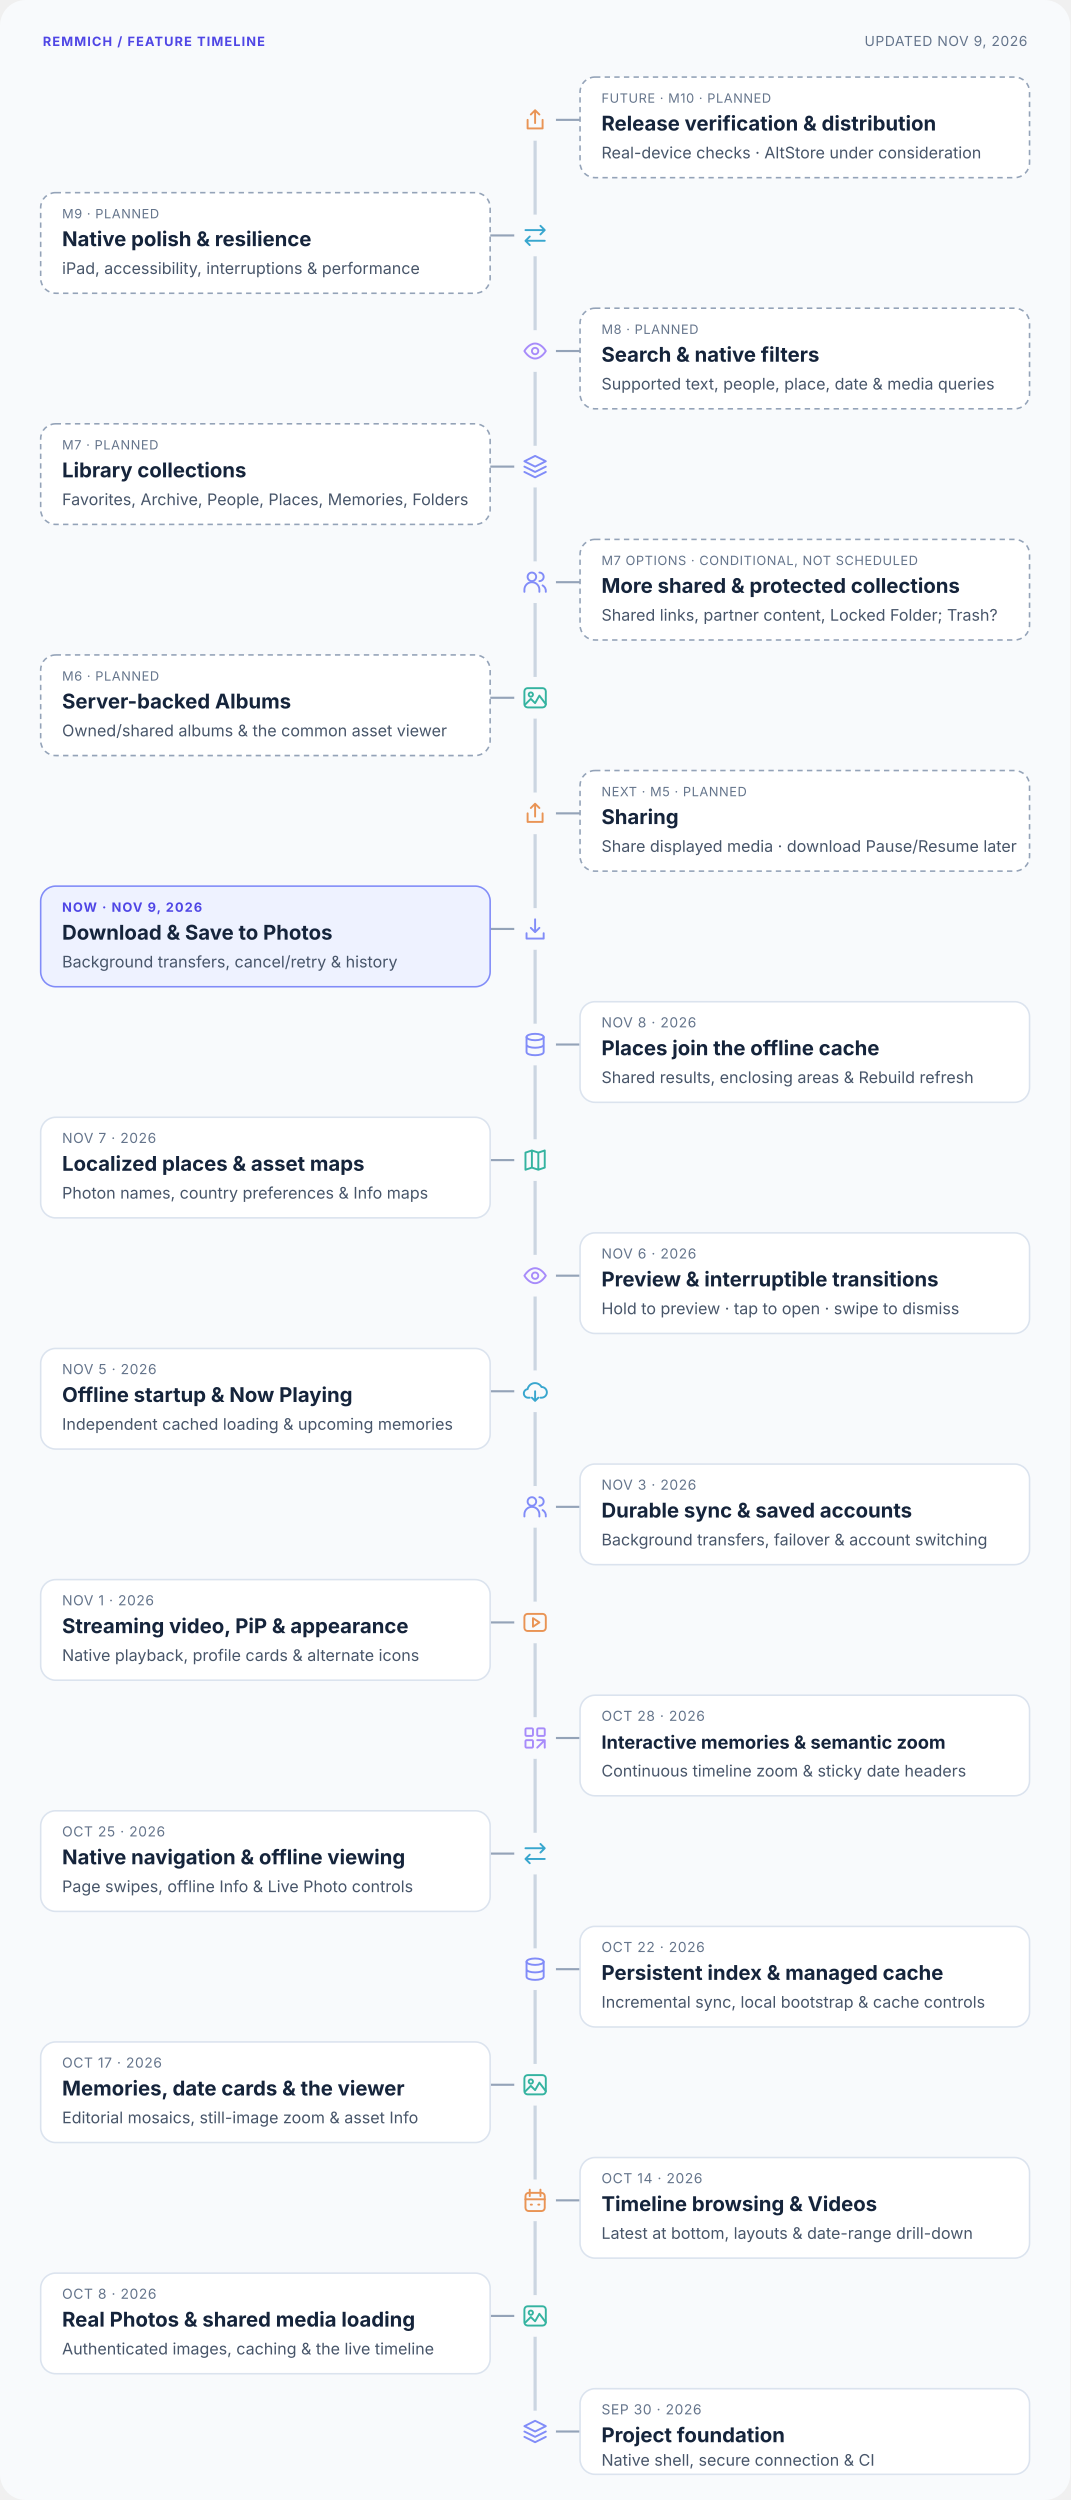
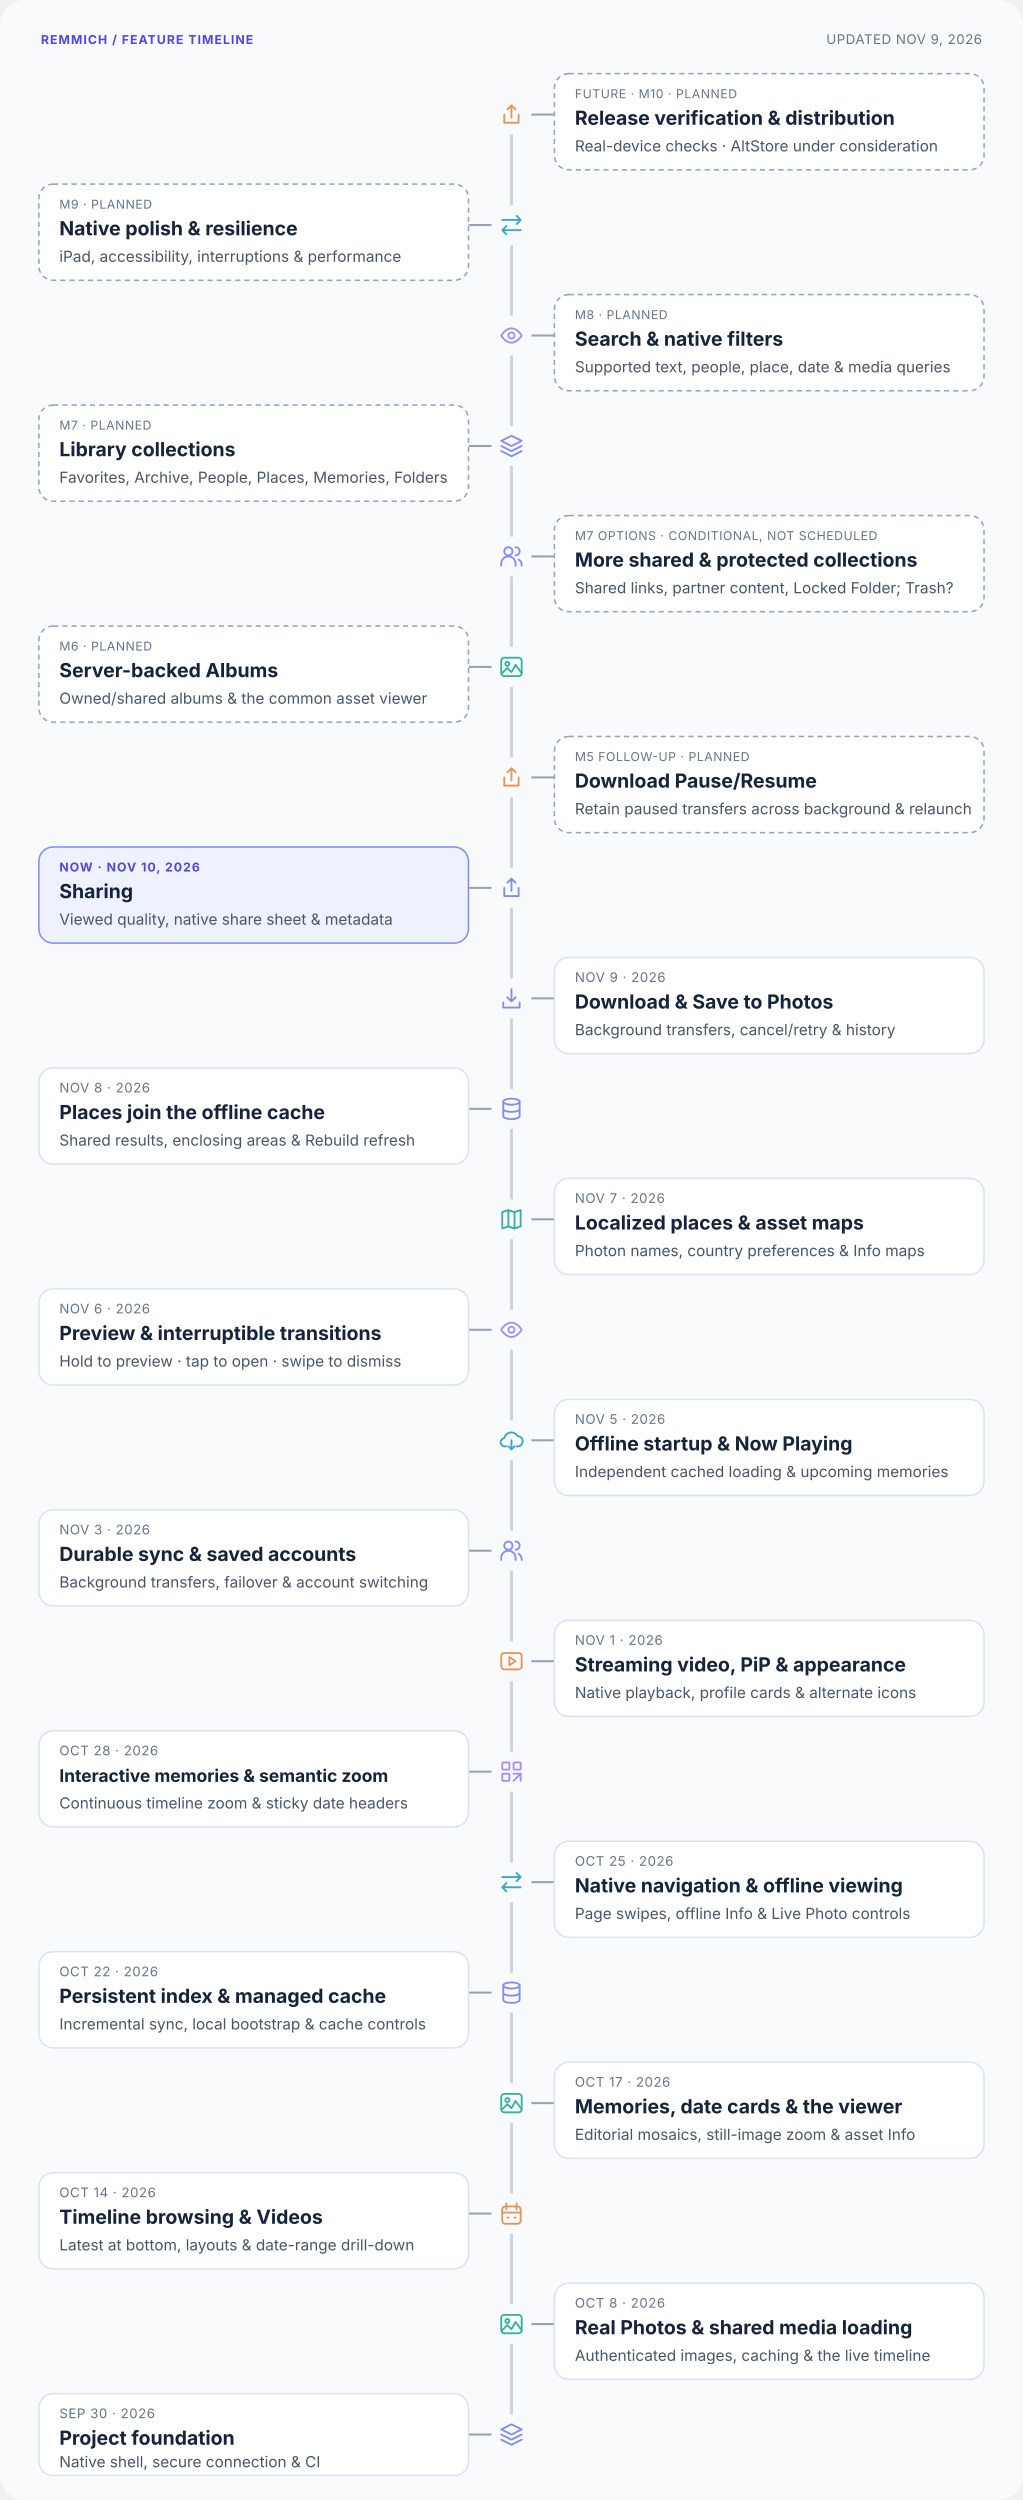
- <svg xmlns="http://www.w3.org/2000/svg" width="1000" height="2336" viewBox="0 0 1000 2336" role="img" aria-labelledby="title desc">
+ <svg xmlns="http://www.w3.org/2000/svg" width="1000" height="2444" viewBox="0 0 1000 2444" role="img" aria-labelledby="title desc">
  <style>
    .bg{fill:#f8fafc}.card{fill:#fff;stroke:#dbe3ee;stroke-width:1.5}.now{fill:#eef2ff;stroke:#818cf8;stroke-width:1.5}
    .spine{fill:none;stroke:#cbd5e1;stroke-width:3}.branch{stroke:#94a3b8;stroke-width:2}.dot{fill:#6366f1;stroke:#f8fafc;stroke-width:5}
    text{font-family:-apple-system,BlinkMacSystemFont,"Segoe UI",sans-serif;fill:#15243b}.date{font-size:13px;fill:#64748b;letter-spacing:.5px}.heading{font-size:19px;font-weight:650}.body{font-size:15px;fill:#475569}.label{font-size:12px;fill:#4f46e5;font-weight:700;letter-spacing:1px}
    @media(prefers-color-scheme:dark){.bg{fill:#0f172a}.card{fill:#172237;stroke:#334155}.now{fill:#23264b;stroke:#818cf8}.spine{stroke:#475569}.branch{stroke:#64748b}.dot{stroke:#0f172a}text{fill:#f1f5f9}.body{fill:#cbd5e1}.date{fill:#94a3b8}.label{fill:#a5b4fc}}
  </style>
  <style>
-     .planned{fill:#fff;stroke:#94a3b8;stroke-width:1.5;stroke-dasharray:5 4}.dot{fill:#f8fafc;r:17px}.heading{transform:translateX(-26px)}
+     .planned{fill:#fff;stroke:#94a3b8;stroke-width:1.5;stroke-dasharray:5 4}.dot{fill:#f8fafc;r:17px}
    .future-heading{font-size:19px;font-weight:650}.future-label{font-size:12px;fill:#64748b;letter-spacing:.5px}
    @media(prefers-color-scheme:dark){.planned{fill:#172237;stroke:#64748b}.dot{fill:#0f172a}.future-label{fill:#94a3b8}}
  </style>
  <defs>
    <g id="export" fill="none" stroke="currentColor" stroke-width="1.8" stroke-linecap="round" stroke-linejoin="round">
      <path d="M12 15V3m-4 4 4-4 4 4M5 12v8h14v-8" />
    </g>
    <g id="download" fill="none" stroke="currentColor" stroke-width="1.8" stroke-linecap="round" stroke-linejoin="round">
      <path d="M12 3v12m-4-4 4 4 4-4M4 16v5h16v-5" />
    </g>
    <g id="cache" fill="none" stroke="currentColor" stroke-width="1.8" stroke-linecap="round" stroke-linejoin="round">
      <ellipse cx="12" cy="5" rx="8" ry="3" />
      <path d="M4 5v14c0 4 16 4 16 0V5M4 12c0 4 16 4 16 0" />
    </g>
    <g id="map" fill="none" stroke="currentColor" stroke-width="1.8" stroke-linecap="round" stroke-linejoin="round">
      <path d="m3 5 6-2 6 2 6-2v16l-6 2-6-2-6 2V5Zm6-2v16m6-14v16" />
    </g>
    <g id="preview" fill="none" stroke="currentColor" stroke-width="1.8" stroke-linecap="round" stroke-linejoin="round">
      <path d="M2 12s4-7 10-7 10 7 10 7-4 7-10 7S2 12 2 12Z" />
      <circle cx="12" cy="12" r="3" />
    </g>
    <g id="offline" fill="none" stroke="currentColor" stroke-width="1.8" stroke-linecap="round" stroke-linejoin="round">
      <path d="M7 18H6a4 4 0 0 1-1-8 7 7 0 0 1 13-2 5 5 0 0 1 0 10h-1M12 12v9m-3-3 3 3 3-3" />
    </g>
    <g id="accounts" fill="none" stroke="currentColor" stroke-width="1.8" stroke-linecap="round" stroke-linejoin="round">
      <circle cx="9" cy="7" r="4" />
      <path d="M2 21v-2a7 7 0 0 1 14 0v2M16 3a4 4 0 0 1 0 8m3 4a6 6 0 0 1 3 6" />
    </g>
    <g id="video" fill="none" stroke="currentColor" stroke-width="1.8" stroke-linecap="round" stroke-linejoin="round">
      <rect x="2" y="4" width="20" height="16" rx="3" />
      <path d="m10 8 6 4-6 4V8Z" />
    </g>
    <g id="zoom" fill="none" stroke="currentColor" stroke-width="1.8" stroke-linecap="round" stroke-linejoin="round">
      <rect x="3" y="3" width="7" height="7" rx="1" />
      <rect x="14" y="3" width="7" height="7" rx="1" />
      <rect x="3" y="14" width="7" height="7" rx="1" />
      <path d="M14 14h7v7m0-7-7 7" />
    </g>
    <g id="navigation" fill="none" stroke="currentColor" stroke-width="1.8" stroke-linecap="round" stroke-linejoin="round">
      <path d="M3 7h18m-4-4 4 4-4 4M21 17H3m4-4-4 4 4 4" />
    </g>
    <g id="photo" fill="none" stroke="currentColor" stroke-width="1.8" stroke-linecap="round" stroke-linejoin="round">
      <rect x="2" y="3" width="20" height="18" rx="3" />
      <circle cx="8" cy="9" r="2" />
      <path d="m3 18 5-5 4 4 4-7 6 8" />
    </g>
    <g id="calendar" fill="none" stroke="currentColor" stroke-width="1.8" stroke-linecap="round" stroke-linejoin="round">
      <rect x="3" y="5" width="18" height="17" rx="3" />
      <path d="M7 2v6m10-6v6M3 11h18m-13 5h1m6 0h1" />
    </g>
    <g id="foundation" fill="none" stroke="currentColor" stroke-width="1.8" stroke-linecap="round" stroke-linejoin="round">
      <path d="m12 2 10 5-10 5L2 7l10-5Zm-10 10 10 5 10-5M2 17l10 5 10-5" />
    </g>
  </defs>
-   <rect class="bg" width="1000" height="2336" rx="24" />
+   <rect class="bg" width="1000" height="2444" rx="24" />
  <text x="40" y="43" class="label">REMMICH / FEATURE TIMELINE</text>
  <text x="960" y="43" text-anchor="end" class="date">UPDATED NOV 9, 2026</text>
-   <path class="spine" d="M500 112V2272" />
+   <path class="spine" d="M500 112V2380" />
  <path class="branch" d="M500 112H542" />
  <circle class="dot" cx="500" cy="112" r="8" />
  <rect class="planned" x="542" y="72" width="420" height="94" rx="14" />
  <use href="#export" transform="translate(488 100)" style="color:#e99455" />
  <text x="562" y="96" class="future-label">FUTURE · M10 · PLANNED</text>
  <text x="562" y="122" class="future-heading">Release verification &amp; distribution</text>
  <text x="562" y="148" class="body">Real-device checks · AltStore under consideration</text>
  <path class="branch" d="M458 220H500" />
  <circle class="dot" cx="500" cy="220" r="17" />
  <use href="#navigation" transform="translate(488 208)" style="color:#38a6ce" />
  <rect class="planned" x="38" y="180" width="420" height="94" rx="14" />
  <text x="58" y="204" class="future-label">M9 · PLANNED</text>
  <text x="58" y="230" class="future-heading">Native polish &amp; resilience</text>
  <text x="58" y="256" class="body">iPad, accessibility, interruptions &amp; performance</text>
  <path class="branch" d="M500 328H542" />
  <circle class="dot" cx="500" cy="328" r="17" />
  <use href="#preview" transform="translate(488 316)" style="color:#a78bfa" />
  <rect class="planned" x="542" y="288" width="420" height="94" rx="14" />
  <text x="562" y="312" class="future-label">M8 · PLANNED</text>
  <text x="562" y="338" class="future-heading">Search &amp; native filters</text>
  <text x="562" y="364" class="body">Supported text, people, place, date &amp; media queries</text>
  <path class="branch" d="M458 436H500" />
  <circle class="dot" cx="500" cy="436" r="17" />
  <use href="#foundation" transform="translate(488 424)" style="color:#818cf8" />
  <rect class="planned" x="38" y="396" width="420" height="94" rx="14" />
  <text x="58" y="420" class="future-label">M7 · PLANNED</text>
  <text x="58" y="446" class="future-heading">Library collections</text>
  <text x="58" y="472" class="body">Favorites, Archive, People, Places, Memories, Folders</text>
  <path class="branch" d="M500 544H542" />
  <circle class="dot" cx="500" cy="544" r="17" />
  <use href="#accounts" transform="translate(488 532)" style="color:#818cf8" />
  <rect class="planned" x="542" y="504" width="420" height="94" rx="14" />
  <text x="562" y="528" class="future-label">M7 OPTIONS · CONDITIONAL, NOT SCHEDULED</text>
  <text x="562" y="554" class="future-heading">More shared &amp; protected collections</text>
  <text x="562" y="580" class="body">Shared links, partner content, Locked Folder; Trash?</text>
  <path class="branch" d="M458 652H500" />
  <circle class="dot" cx="500" cy="652" r="17" />
  <use href="#photo" transform="translate(488 640)" style="color:#34b3a0" />
  <rect class="planned" x="38" y="612" width="420" height="94" rx="14" />
  <text x="58" y="636" class="future-label">M6 · PLANNED</text>
  <text x="58" y="662" class="future-heading">Server-backed Albums</text>
  <text x="58" y="688" class="body">Owned/shared albums &amp; the common asset viewer</text>
  <path class="branch" d="M500 760H542" />
  <circle class="dot" cx="500" cy="760" r="17" />
  <use href="#export" transform="translate(488 748)" style="color:#e99455" />
  <rect class="planned" x="542" y="720" width="420" height="94" rx="14" />
-   <text x="562" y="744" class="future-label">NEXT · M5 · PLANNED</text>
-   <text x="562" y="770" class="future-heading">Sharing</text>
-   <text x="562" y="796" class="body">Share displayed media · download Pause/Resume later</text>
+   <text x="562" y="744" class="future-label">M5 FOLLOW-UP · PLANNED</text>
+   <text x="562" y="770" class="future-heading">Download Pause/Resume</text>
+   <text x="562" y="796" class="body">Retain paused transfers across background &amp; relaunch</text>
  <path class="branch" d="M458 868H500" />
  <circle class="dot" cx="500" cy="868" r="17" />
  <rect class="now" x="38" y="828" width="420" height="94" rx="14" />
-   <use href="#download" transform="translate(488 856)" style="color:#818cf8" />
-   <text x="58" y="852" class="label">NOW · NOV 9, 2026</text>
-   <text x="84" y="878" class="heading">Download &amp; Save to Photos</text>
-   <text x="58" y="904" class="body">Background transfers, cancel/retry &amp; history</text>
-   <g transform="translate(0 756)">
-     <path class="branch" d="M500 220H542" />
+   <use href="#export" transform="translate(488 856)" style="color:#818cf8" />
+   <text x="58" y="852" class="label">NOW · NOV 10, 2026</text>
+   <text x="58" y="878" class="heading">Sharing</text>
+   <text x="58" y="904" class="body">Viewed quality, native share sheet &amp; metadata</text>
+   <path class="branch" d="M500 976H542" />
+   <circle class="dot" cx="500" cy="976" r="17" />
+   <rect class="card" x="542" y="936" width="420" height="94" rx="14" />
+   <use href="#download" transform="translate(488 964)" style="color:#818cf8" />
+   <text x="562" y="960" class="date">NOV 9 · 2026</text>
+   <text x="562" y="986" class="heading">Download &amp; Save to Photos</text>
+   <text x="562" y="1012" class="body">Background transfers, cancel/retry &amp; history</text>
+   <g transform="translate(0 864)">
+     <path class="branch" d="M458 220H500" />
    <circle class="dot" cx="500" cy="220" r="7" />
-     <rect class="card" x="542" y="180" width="420" height="94" rx="14" />
+     <rect class="card" x="38" y="180" width="420" height="94" rx="14" />
    <use href="#cache" transform="translate(488 208)" style="color:#818cf8" />
-     <text x="562" y="204" class="date">NOV 8 · 2026</text>
-     <text x="588" y="230" class="heading">Places join the offline cache</text>
-     <text x="562" y="256" class="body">Shared results, enclosing areas &amp; Rebuild refresh</text>
-     <path class="branch" d="M458 328H500" />
+     <text x="58" y="204" class="date">NOV 8 · 2026</text>
+     <text x="58" y="230" class="heading">Places join the offline cache</text>
+     <text x="58" y="256" class="body">Shared results, enclosing areas &amp; Rebuild refresh</text>
+     <path class="branch" d="M500 328H542" />
    <circle class="dot" cx="500" cy="328" r="7" />
-     <rect class="card" x="38" y="288" width="420" height="94" rx="14" />
+     <rect class="card" x="542" y="288" width="420" height="94" rx="14" />
    <use href="#map" transform="translate(488 316)" style="color:#34b3a0" />
-     <text x="58" y="312" class="date">NOV 7 · 2026</text>
-     <text x="84" y="338" class="heading">Localized places &amp; asset maps</text>
-     <text x="58" y="364" class="body">Photon names, country preferences &amp; Info maps</text>
-     <path class="branch" d="M500 436H542" />
+     <text x="562" y="312" class="date">NOV 7 · 2026</text>
+     <text x="562" y="338" class="heading">Localized places &amp; asset maps</text>
+     <text x="562" y="364" class="body">Photon names, country preferences &amp; Info maps</text>
+     <path class="branch" d="M458 436H500" />
    <circle class="dot" cx="500" cy="436" r="7" />
-     <rect class="card" x="542" y="396" width="420" height="94" rx="14" />
+     <rect class="card" x="38" y="396" width="420" height="94" rx="14" />
    <use href="#preview" transform="translate(488 424)" style="color:#a78bfa" />
-     <text x="562" y="420" class="date">NOV 6 · 2026</text>
-     <text x="588" y="446" class="heading">Preview &amp; interruptible transitions</text>
-     <text x="562" y="472" class="body">Hold to preview · tap to open · swipe to dismiss</text>
-     <path class="branch" d="M458 544H500" />
+     <text x="58" y="420" class="date">NOV 6 · 2026</text>
+     <text x="58" y="446" class="heading">Preview &amp; interruptible transitions</text>
+     <text x="58" y="472" class="body">Hold to preview · tap to open · swipe to dismiss</text>
+     <path class="branch" d="M500 544H542" />
    <circle class="dot" cx="500" cy="544" r="7" />
-     <rect class="card" x="38" y="504" width="420" height="94" rx="14" />
+     <rect class="card" x="542" y="504" width="420" height="94" rx="14" />
    <use href="#offline" transform="translate(488 532)" style="color:#38a6ce" />
-     <text x="58" y="528" class="date">NOV 5 · 2026</text>
-     <text x="84" y="554" class="heading">Offline startup &amp; Now Playing</text>
-     <text x="58" y="580" class="body">Independent cached loading &amp; upcoming memories</text>
-     <path class="branch" d="M500 652H542" />
+     <text x="562" y="528" class="date">NOV 5 · 2026</text>
+     <text x="562" y="554" class="heading">Offline startup &amp; Now Playing</text>
+     <text x="562" y="580" class="body">Independent cached loading &amp; upcoming memories</text>
+     <path class="branch" d="M458 652H500" />
    <circle class="dot" cx="500" cy="652" r="7" />
-     <rect class="card" x="542" y="612" width="420" height="94" rx="14" />
+     <rect class="card" x="38" y="612" width="420" height="94" rx="14" />
    <use href="#accounts" transform="translate(488 640)" style="color:#818cf8" />
-     <text x="562" y="636" class="date">NOV 3 · 2026</text>
-     <text x="588" y="662" class="heading">Durable sync &amp; saved accounts</text>
-     <text x="562" y="688" class="body">Background transfers, failover &amp; account switching</text>
-     <path class="branch" d="M458 760H500" />
+     <text x="58" y="636" class="date">NOV 3 · 2026</text>
+     <text x="58" y="662" class="heading">Durable sync &amp; saved accounts</text>
+     <text x="58" y="688" class="body">Background transfers, failover &amp; account switching</text>
+     <path class="branch" d="M500 760H542" />
    <circle class="dot" cx="500" cy="760" r="7" />
-     <rect class="card" x="38" y="720" width="420" height="94" rx="14" />
+     <rect class="card" x="542" y="720" width="420" height="94" rx="14" />
    <use href="#video" transform="translate(488 748)" style="color:#e99455" />
-     <text x="58" y="744" class="date">NOV 1 · 2026</text>
-     <text x="84" y="770" class="heading">Streaming video, PiP &amp; appearance</text>
-     <text x="58" y="796" class="body">Native playback, profile cards &amp; alternate icons</text>
-     <path class="branch" d="M500 868H542" />
+     <text x="562" y="744" class="date">NOV 1 · 2026</text>
+     <text x="562" y="770" class="heading">Streaming video, PiP &amp; appearance</text>
+     <text x="562" y="796" class="body">Native playback, profile cards &amp; alternate icons</text>
+     <path class="branch" d="M458 868H500" />
    <circle class="dot" cx="500" cy="868" r="7" />
-     <rect class="card" x="542" y="828" width="420" height="94" rx="14" />
+     <rect class="card" x="38" y="828" width="420" height="94" rx="14" />
    <use href="#zoom" transform="translate(488 856)" style="color:#a78bfa" />
-     <text x="562" y="852" class="date">OCT 28 · 2026</text>
-     <text x="588" y="878" class="heading" font-size="17" style="font-size:17px">Interactive memories &amp; semantic zoom</text>
-     <text x="562" y="904" class="body">Continuous timeline zoom &amp; sticky date headers</text>
-     <path class="branch" d="M458 976H500" />
+     <text x="58" y="852" class="date">OCT 28 · 2026</text>
+     <text x="58" y="878" class="heading" font-size="17" style="font-size:17px">Interactive memories &amp; semantic zoom</text>
+     <text x="58" y="904" class="body">Continuous timeline zoom &amp; sticky date headers</text>
+     <path class="branch" d="M500 976H542" />
    <circle class="dot" cx="500" cy="976" r="7" />
-     <rect class="card" x="38" y="936" width="420" height="94" rx="14" />
+     <rect class="card" x="542" y="936" width="420" height="94" rx="14" />
    <use href="#navigation" transform="translate(488 964)" style="color:#38a6ce" />
-     <text x="58" y="960" class="date">OCT 25 · 2026</text>
-     <text x="84" y="986" class="heading">Native navigation &amp; offline viewing</text>
-     <text x="58" y="1012" class="body">Page swipes, offline Info &amp; Live Photo controls</text>
-     <path class="branch" d="M500 1084H542" />
+     <text x="562" y="960" class="date">OCT 25 · 2026</text>
+     <text x="562" y="986" class="heading">Native navigation &amp; offline viewing</text>
+     <text x="562" y="1012" class="body">Page swipes, offline Info &amp; Live Photo controls</text>
+     <path class="branch" d="M458 1084H500" />
    <circle class="dot" cx="500" cy="1084" r="7" />
-     <rect class="card" x="542" y="1044" width="420" height="94" rx="14" />
+     <rect class="card" x="38" y="1044" width="420" height="94" rx="14" />
    <use href="#cache" transform="translate(488 1072)" style="color:#818cf8" />
-     <text x="562" y="1068" class="date">OCT 22 · 2026</text>
-     <text x="588" y="1094" class="heading">Persistent index &amp; managed cache</text>
-     <text x="562" y="1120" class="body">Incremental sync, local bootstrap &amp; cache controls</text>
-     <path class="branch" d="M458 1192H500" />
+     <text x="58" y="1068" class="date">OCT 22 · 2026</text>
+     <text x="58" y="1094" class="heading">Persistent index &amp; managed cache</text>
+     <text x="58" y="1120" class="body">Incremental sync, local bootstrap &amp; cache controls</text>
+     <path class="branch" d="M500 1192H542" />
    <circle class="dot" cx="500" cy="1192" r="7" />
-     <rect class="card" x="38" y="1152" width="420" height="94" rx="14" />
+     <rect class="card" x="542" y="1152" width="420" height="94" rx="14" />
    <use href="#photo" transform="translate(488 1180)" style="color:#34b3a0" />
-     <text x="58" y="1176" class="date">OCT 17 · 2026</text>
-     <text x="84" y="1202" class="heading">Memories, date cards &amp; the viewer</text>
-     <text x="58" y="1228" class="body">Editorial mosaics, still-image zoom &amp; asset Info</text>
-     <path class="branch" d="M500 1300H542" />
+     <text x="562" y="1176" class="date">OCT 17 · 2026</text>
+     <text x="562" y="1202" class="heading">Memories, date cards &amp; the viewer</text>
+     <text x="562" y="1228" class="body">Editorial mosaics, still-image zoom &amp; asset Info</text>
+     <path class="branch" d="M458 1300H500" />
    <circle class="dot" cx="500" cy="1300" r="7" />
-     <rect class="card" x="542" y="1260" width="420" height="94" rx="14" />
+     <rect class="card" x="38" y="1260" width="420" height="94" rx="14" />
    <use href="#calendar" transform="translate(488 1288)" style="color:#e99455" />
-     <text x="562" y="1284" class="date">OCT 14 · 2026</text>
-     <text x="588" y="1310" class="heading">Timeline browsing &amp; Videos</text>
-     <text x="562" y="1336" class="body">Latest at bottom, layouts &amp; date-range drill-down</text>
-     <path class="branch" d="M458 1408H500" />
+     <text x="58" y="1284" class="date">OCT 14 · 2026</text>
+     <text x="58" y="1310" class="heading">Timeline browsing &amp; Videos</text>
+     <text x="58" y="1336" class="body">Latest at bottom, layouts &amp; date-range drill-down</text>
+     <path class="branch" d="M500 1408H542" />
    <circle class="dot" cx="500" cy="1408" r="7" />
-     <rect class="card" x="38" y="1368" width="420" height="94" rx="14" />
+     <rect class="card" x="542" y="1368" width="420" height="94" rx="14" />
    <use href="#photo" transform="translate(488 1396)" style="color:#34b3a0" />
-     <text x="58" y="1392" class="date">OCT 8 · 2026</text>
-     <text x="84" y="1418" class="heading">Real Photos &amp; shared media loading</text>
-     <text x="58" y="1444" class="body">Authenticated images, caching &amp; the live timeline</text>
-     <path class="branch" d="M500 1516H542" />
+     <text x="562" y="1392" class="date">OCT 8 · 2026</text>
+     <text x="562" y="1418" class="heading">Real Photos &amp; shared media loading</text>
+     <text x="562" y="1444" class="body">Authenticated images, caching &amp; the live timeline</text>
+     <path class="branch" d="M458 1516H500" />
    <circle class="dot" cx="500" cy="1516" r="7" />
-     <rect class="card" x="542" y="1476" width="420" height="80" rx="14" />
+     <rect class="card" x="38" y="1476" width="420" height="80" rx="14" />
    <use href="#foundation" transform="translate(488 1504)" style="color:#818cf8" />
-     <text x="562" y="1500" class="date">SEP 30 · 2026</text>
-     <text x="588" y="1526" class="heading">Project foundation</text>
-     <text x="562" y="1548" class="body">Native shell, secure connection &amp; CI</text>
+     <text x="58" y="1500" class="date">SEP 30 · 2026</text>
+     <text x="58" y="1526" class="heading">Project foundation</text>
+     <text x="58" y="1548" class="body">Native shell, secure connection &amp; CI</text>
  </g>
</svg>
